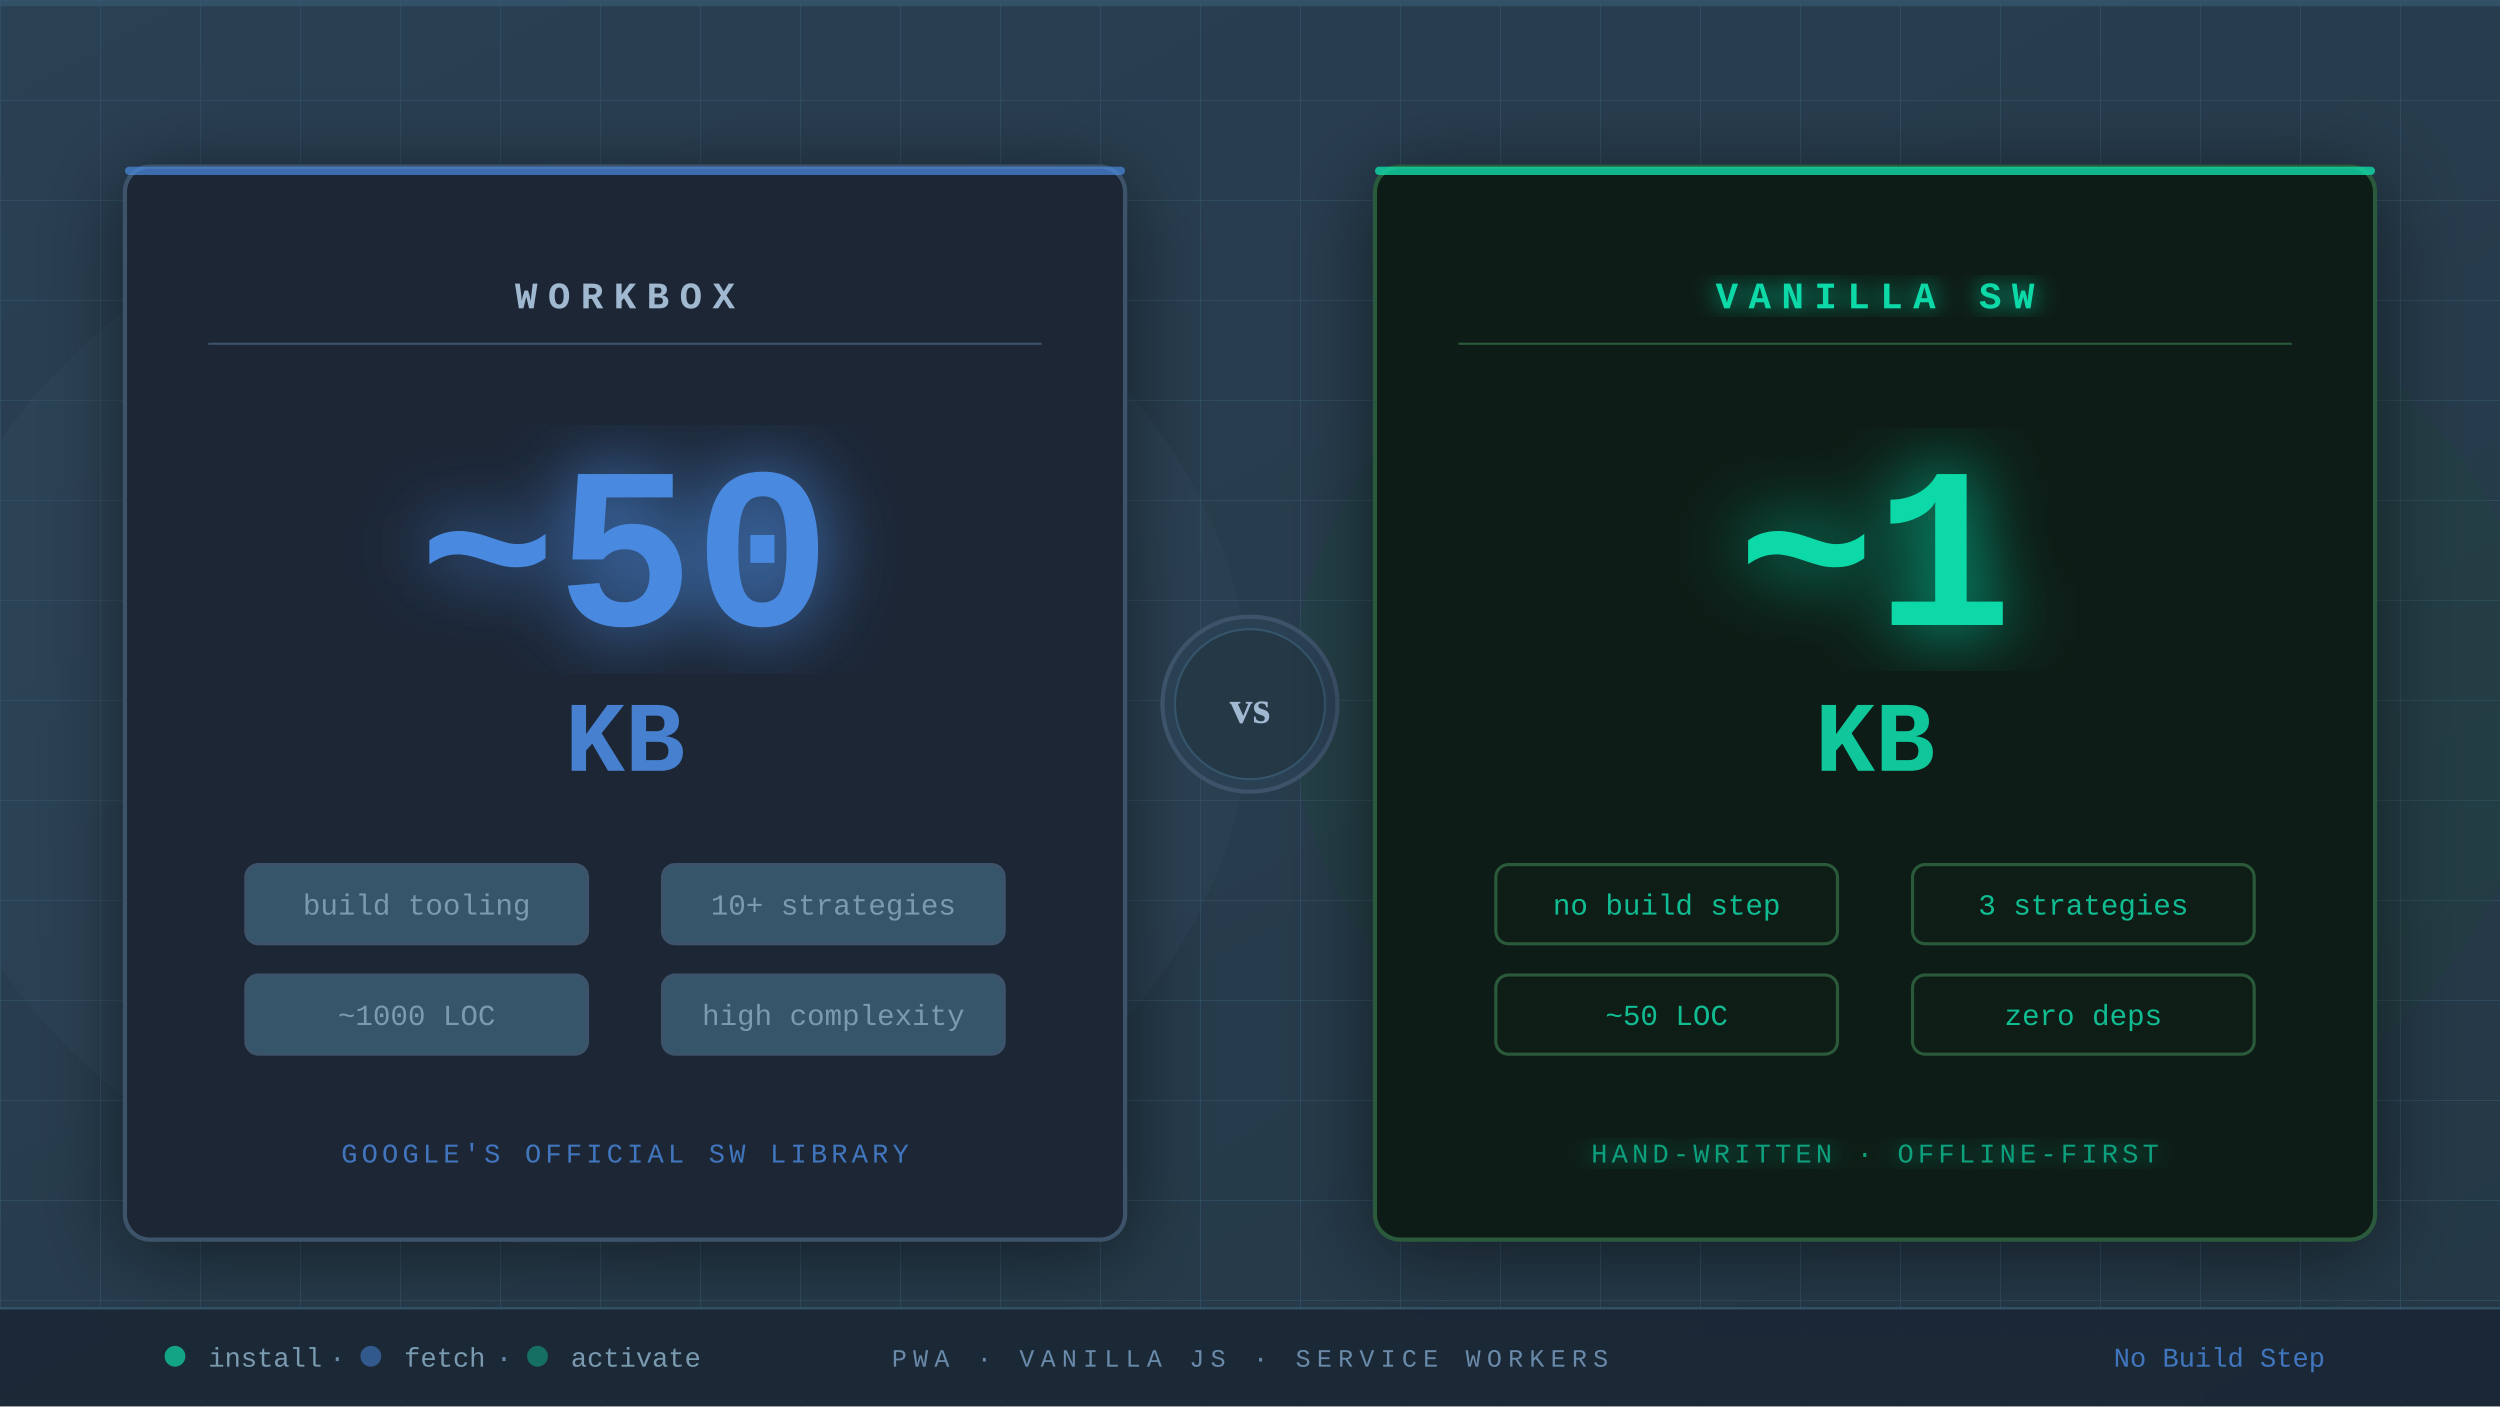
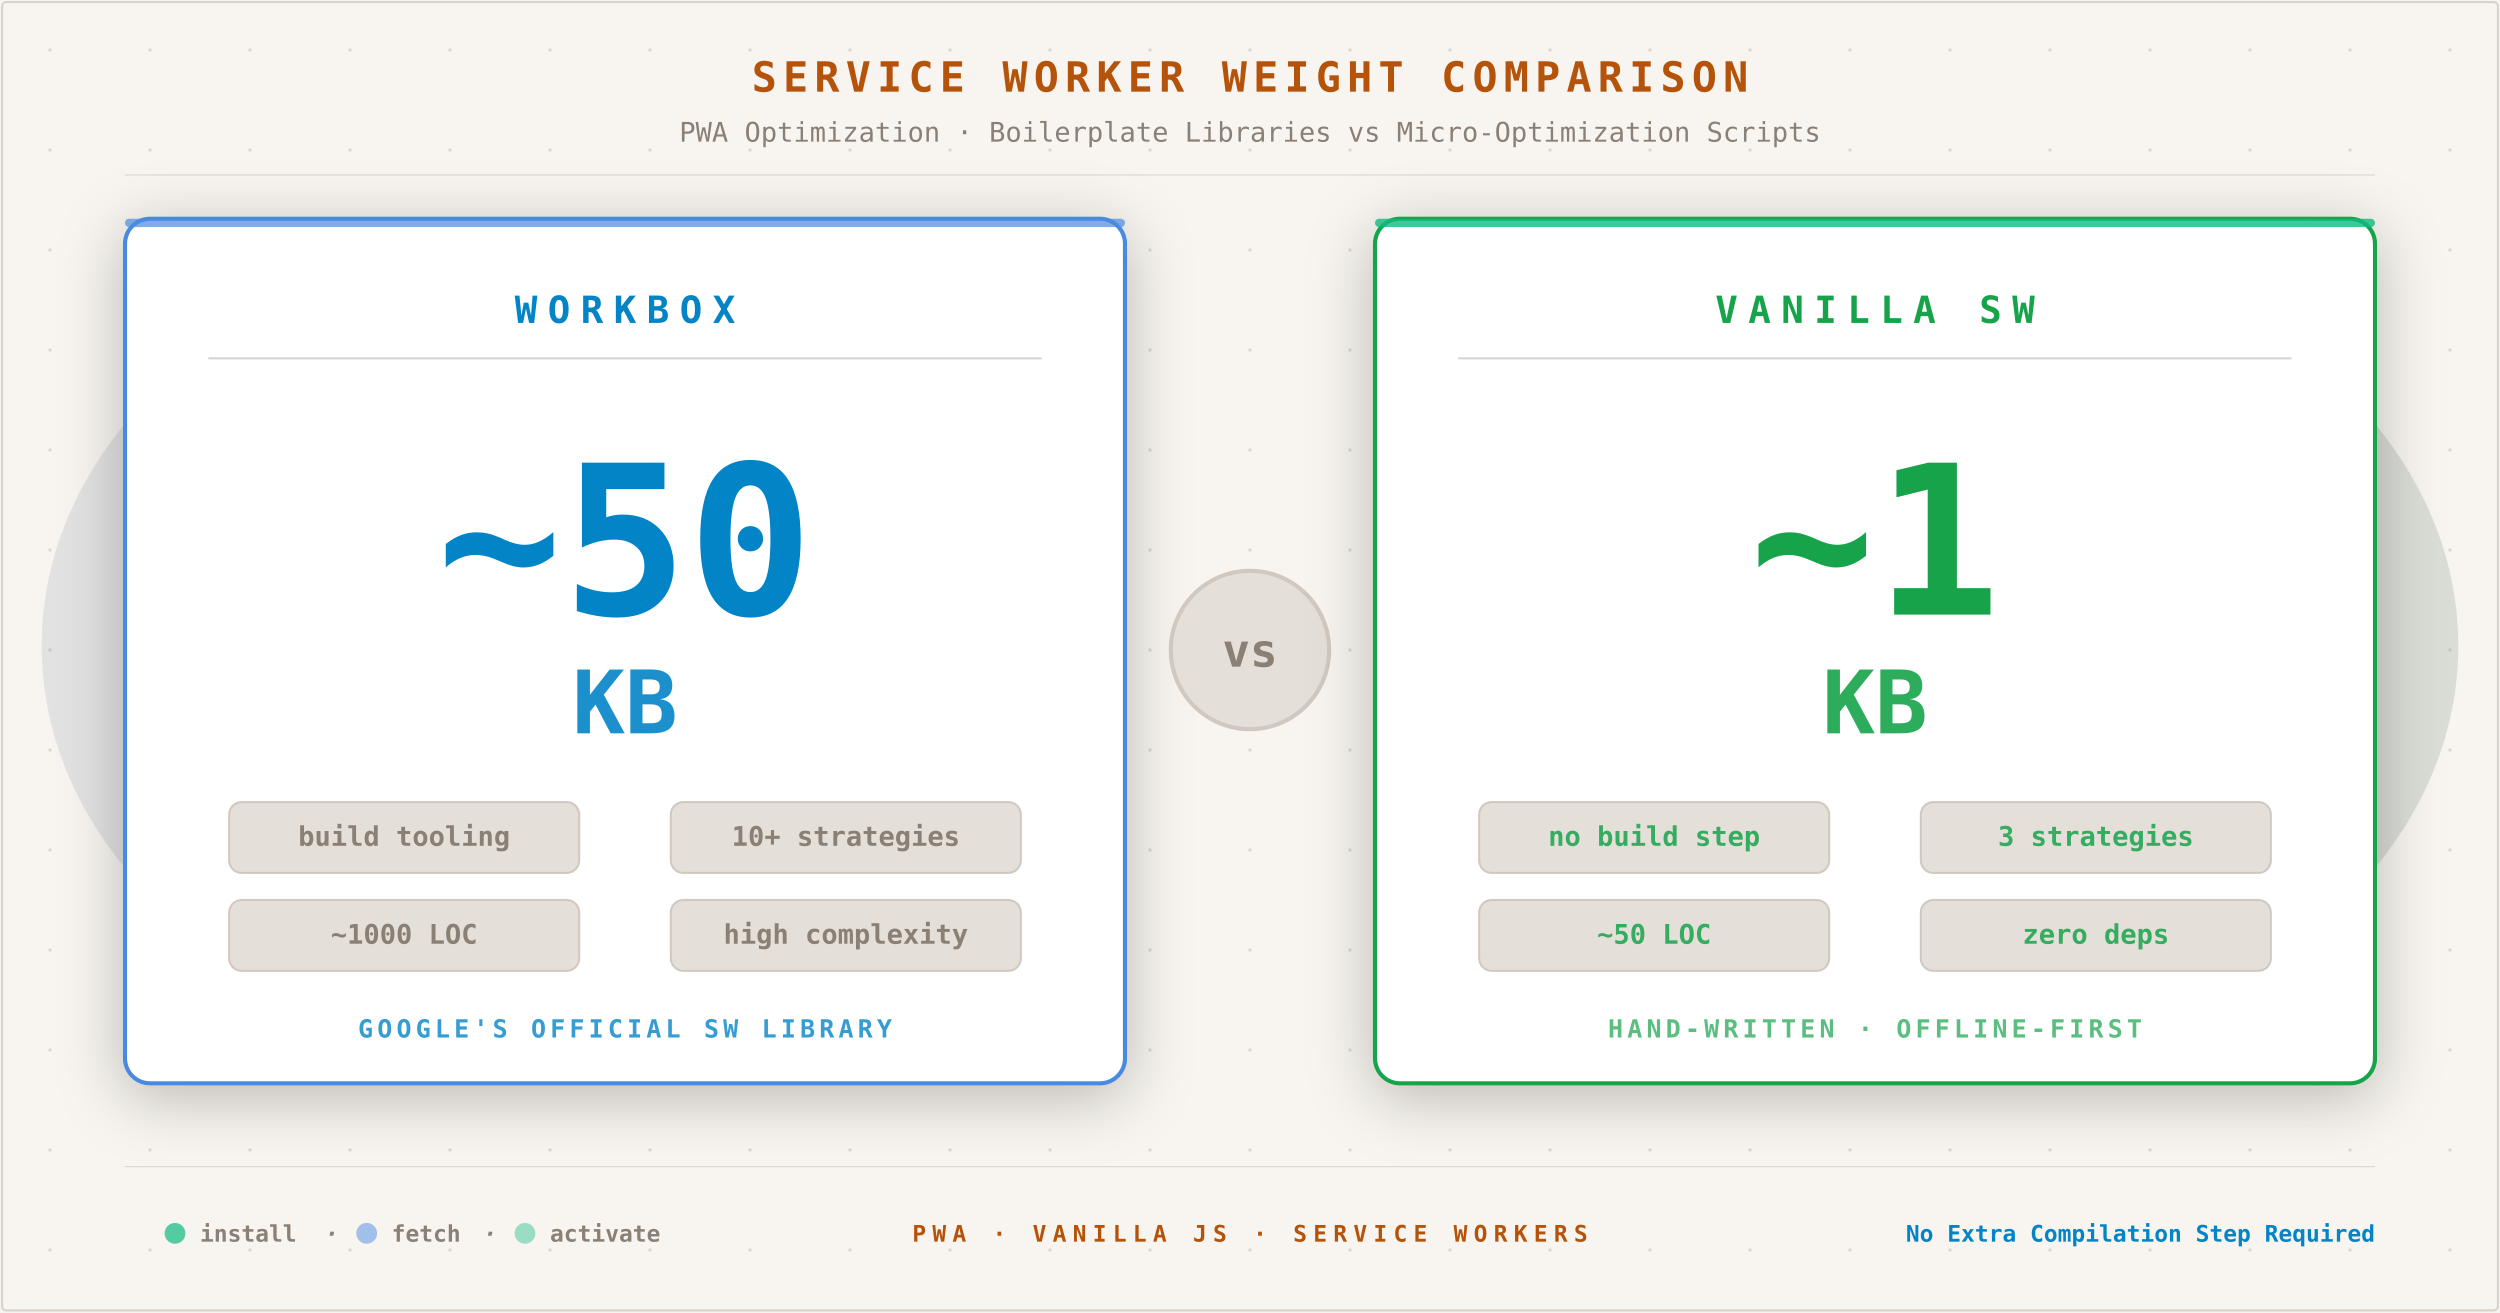
- <svg xmlns="http://www.w3.org/2000/svg" width="1200" height="675" viewBox="0 0 1200 675">
+ <svg xmlns="http://www.w3.org/2000/svg" viewBox="0 0 1200 630" width="1200" height="630">
  <defs>
-     <linearGradient id="bg" x1="0%" y1="0%" x2="100%" y2="100%">
-       <stop offset="0%" stop-color="#2A4053" />
-       <stop offset="100%" stop-color="#243846" />
-     </linearGradient>
-     <linearGradient id="leftCard" x1="0%" y1="0%" x2="0%" y2="100%">
-       <stop offset="0%" stop-color="#1A2634" />
-       <stop offset="100%" stop-color="#1A2634" />
-     </linearGradient>
-     <linearGradient id="rightCard" x1="0%" y1="0%" x2="0%" y2="100%">
-       <stop offset="0%" stop-color="#0E1E16" />
-       <stop offset="100%" stop-color="#0E1E16" />
-     </linearGradient>
+     <style>
+       .canvas-bg { fill: #f8f5f0; }
+       .grid-dots { fill: #332D28; opacity: 0.15; }
+       .frame-border { stroke: #D1C9C0; opacity: 0.8; }
+       .panel-bg-left { fill: #FFFFFF; stroke: #4A8AE0; }
+       .panel-bg-right { fill: #FFFFFF; stroke: #16A34A; }
+       .inner-badge-bg { fill: #E5DFD9; stroke: #D1C9C0; }
+       .text-primary { fill: #332D28; }
+       .text-title { fill: #B45309; }
+       .text-muted { fill: #8A8075; }
+       .text-comment { fill: #8A8075; font-style: italic; }
+       .accent-blue-txt { fill: #0284C7; }
+       .accent-ok-txt { fill: #16A34A; }
+       .center-vs-bg { fill: #E5DFD9; stroke: #D1C9C0; }
+       @media (prefers-color-scheme: dark) {
+         .canvas-bg { fill: #161616; }
+         .grid-dots { fill: #453E38; opacity: 0.3; }
+         .frame-border { stroke: #453E38; opacity: 0.6; }
+         .panel-bg-left { fill: #1A2634; stroke: #3D536A; }
+         .panel-bg-right { fill: #0E1E16; stroke: #2A5A3A; }
+         .inner-badge-bg { fill: #35556B; stroke: #3D536A; }
+         .text-primary { fill: #F8F5F0; }
+         .text-title { fill: #F59E0B; }
+         .text-muted { fill: #A3978E; }
+         .text-comment { fill: #7A6A5C; }
+         .accent-blue-txt { fill: #4A8AE0; }
+         .accent-ok-txt { fill: #10D9A8; }
+         .center-vs-bg { fill: #2A4053; stroke: #3D536A; }
+       }
+     </style>
    <pattern id="grid" width="48" height="48" patternUnits="userSpaceOnUse">
-       <path d="M 48 0 L 0 0 0 48" fill="none" stroke="#35556B" stroke-width="0.6" />
+       <circle class="grid-dots" cx="24" cy="24" r="0.8" />
    </pattern>
-     <filter id="blueGlow" x="-30%" y="-30%" width="160%" height="160%">
-       <feGaussianBlur stdDeviation="18" result="blur" />
-       <feMerge>
-         <feMergeNode in="blur" />
-         <feMergeNode in="SourceGraphic" />
-       </feMerge>
-     </filter>
-     <filter id="mintGlow" x="-30%" y="-30%" width="160%" height="160%">
-       <feGaussianBlur stdDeviation="18" result="blur" />
-       <feMerge>
-         <feMergeNode in="blur" />
-         <feMergeNode in="SourceGraphic" />
-       </feMerge>
-     </filter>
    <filter id="softShadow">
-       <feDropShadow dx="0" dy="6" stdDeviation="20" flood-color="#000" flood-opacity="0.5" />
-     </filter>
-     <filter id="labelGlow" x="-10%" y="-30%" width="120%" height="160%">
-       <feGaussianBlur stdDeviation="6" result="blur" />
-       <feMerge>
-         <feMergeNode in="blur" />
-         <feMergeNode in="SourceGraphic" />
-       </feMerge>
+       <feDropShadow dx="0" dy="6" stdDeviation="15" flood-color="#000" flood-opacity="0.25" />
    </filter>
  </defs>
-   <rect width="1200" height="675" fill="url(#bg)" />
-   <rect width="1200" height="675" fill="url(#grid)" />
-   <ellipse cx="280" cy="338" rx="320" ry="260" fill="#35556B" opacity="0.18" />
-   <ellipse cx="920" cy="338" rx="300" ry="240" fill="#1A4A30" opacity="0.22" />
-   <rect x="0" y="0" width="1200" height="3" fill="#35556B" opacity="0.8" />
-   <rect x="60" y="80" width="480" height="515" rx="12" fill="url(#leftCard)" stroke="#3D536A" stroke-width="2" filter="url(#softShadow)" />
-   <rect x="60" y="80" width="480" height="4" rx="2" fill="#4A8AE0" opacity="0.7" />
-   <text x="300" y="148" font-family="Courier New, Courier, monospace" font-size="18" font-weight="bold" fill="#A0B8D0" text-anchor="middle" letter-spacing="5">WORKBOX</text>
-   <line x1="100" y1="165" x2="500" y2="165" stroke="#3D536A" stroke-width="1" />
-   <text x="300" y="300" font-family="Courier New, Courier, monospace" font-size="110" font-weight="bold" fill="#4A8AE0" text-anchor="middle" filter="url(#blueGlow)">~50</text>
-   <text x="300" y="370" font-family="Courier New, Courier, monospace" font-size="48" font-weight="bold" fill="#4A8AE0" text-anchor="middle" opacity="0.9">KB</text>
-   <rect x="118" y="415" width="164" height="38" rx="6" fill="#35556B" stroke="#3D536A" stroke-width="1.5" />
-   <text x="200" y="439" font-family="Courier New, Courier, monospace" font-size="14" fill="#7A9AB0" text-anchor="middle">build tooling</text>
-   <rect x="318" y="415" width="164" height="38" rx="6" fill="#35556B" stroke="#3D536A" stroke-width="1.5" />
-   <text x="400" y="439" font-family="Courier New, Courier, monospace" font-size="14" fill="#7A9AB0" text-anchor="middle">10+ strategies</text>
-   <rect x="118" y="468" width="164" height="38" rx="6" fill="#35556B" stroke="#3D536A" stroke-width="1.5" />
-   <text x="200" y="492" font-family="Courier New, Courier, monospace" font-size="14" fill="#7A9AB0" text-anchor="middle">~1000 LOC</text>
-   <rect x="318" y="468" width="164" height="38" rx="6" fill="#35556B" stroke="#3D536A" stroke-width="1.5" />
-   <text x="400" y="492" font-family="Courier New, Courier, monospace" font-size="14" fill="#7A9AB0" text-anchor="middle">high complexity</text>
-   <text x="300" y="558" font-family="Courier New, Courier, monospace" font-size="13" fill="#4A8AE0" text-anchor="middle" opacity="0.8" letter-spacing="2">GOOGLE'S OFFICIAL SW LIBRARY</text>
-   <circle cx="600" cy="338" r="42" fill="#2A4053" stroke="#3D536A" stroke-width="2" />
-   <circle cx="600" cy="338" r="36" fill="#243846" stroke="#35556B" stroke-width="1" />
-   <text x="600" y="347" font-family="Georgia, Times New Roman, serif" font-size="22" font-weight="bold" fill="#A0B8D0" text-anchor="middle">vs</text>
-   <rect x="660" y="80" width="480" height="515" rx="12" fill="url(#rightCard)" stroke="#2A5A3A" stroke-width="2" filter="url(#softShadow)" />
-   <rect x="660" y="80" width="480" height="4" rx="2" fill="#10D9A8" opacity="0.8" />
-   <text x="900" y="148" font-family="Courier New, Courier, monospace" font-size="18" font-weight="bold" fill="#10D9A8" text-anchor="middle" letter-spacing="5" filter="url(#labelGlow)">VANILLA SW</text>
-   <line x1="700" y1="165" x2="1100" y2="165" stroke="#2A5A3A" stroke-width="1" />
-   <text x="900" y="300" font-family="Courier New, Courier, monospace" font-size="110" font-weight="bold" fill="#10D9A8" text-anchor="middle" filter="url(#mintGlow)">~1</text>
-   <text x="900" y="370" font-family="Courier New, Courier, monospace" font-size="48" font-weight="bold" fill="#10D9A8" text-anchor="middle" opacity="0.9">KB</text>
-   <rect x="718" y="415" width="164" height="38" rx="6" fill="#0E1E16" stroke="#2A5A3A" stroke-width="1.5" />
-   <text x="800" y="439" font-family="Courier New, Courier, monospace" font-size="14" fill="#10D9A8" text-anchor="middle" opacity="0.85">no build step</text>
-   <rect x="918" y="415" width="164" height="38" rx="6" fill="#0E1E16" stroke="#2A5A3A" stroke-width="1.5" />
-   <text x="1000" y="439" font-family="Courier New, Courier, monospace" font-size="14" fill="#10D9A8" text-anchor="middle" opacity="0.85">3 strategies</text>
-   <rect x="718" y="468" width="164" height="38" rx="6" fill="#0E1E16" stroke="#2A5A3A" stroke-width="1.5" />
-   <text x="800" y="492" font-family="Courier New, Courier, monospace" font-size="14" fill="#10D9A8" text-anchor="middle" opacity="0.85">~50 LOC</text>
-   <rect x="918" y="468" width="164" height="38" rx="6" fill="#0E1E16" stroke="#2A5A3A" stroke-width="1.5" />
-   <text x="1000" y="492" font-family="Courier New, Courier, monospace" font-size="14" fill="#10D9A8" text-anchor="middle" opacity="0.85">zero deps</text>
-   <text x="900" y="558" font-family="Courier New, Courier, monospace" font-size="13" fill="#10D9A8" text-anchor="middle" opacity="0.7" letter-spacing="2" filter="url(#labelGlow)">HAND-WRITTEN · OFFLINE-FIRST</text>
-   <rect x="0" y="628" width="1200" height="47" fill="#1A2634" opacity="0.9" />
-   <line x1="0" y1="628" x2="1200" y2="628" stroke="#35556B" stroke-width="1" />
-   <circle cx="84" cy="651" r="5" fill="#10D9A8" opacity="0.7" />
-   <text x="100" y="656" font-family="Courier New, Courier, monospace" font-size="13" fill="#7A9AB0">install</text>
-   <text x="158" y="656" font-family="Courier New, Courier, monospace" font-size="13" fill="#6A8AAA">·</text>
-   <circle cx="178" cy="651" r="5" fill="#4A8AE0" opacity="0.5" />
-   <text x="194" y="656" font-family="Courier New, Courier, monospace" font-size="13" fill="#7A9AB0">fetch</text>
-   <text x="238" y="656" font-family="Courier New, Courier, monospace" font-size="13" fill="#6A8AAA">·</text>
-   <circle cx="258" cy="651" r="5" fill="#10D9A8" opacity="0.4" />
-   <text x="274" y="656" font-family="Courier New, Courier, monospace" font-size="13" fill="#7A9AB0">activate</text>
-   <text x="600" y="656" font-family="Courier New, Courier, monospace" font-size="12" fill="#6A8AAA" text-anchor="middle" letter-spacing="3">PWA · VANILLA JS · SERVICE WORKERS</text>
-   <text x="1116" y="656" font-family="Courier New, Courier, monospace" font-size="13" fill="#4A8AE0" text-anchor="end" opacity="0.8">No Build Step</text>
+   <rect class="canvas-bg" width="1200" height="630" />
+   <rect width="1200" height="630" fill="url(#grid)" />
+   <rect class="frame-border" x="1" y="1" width="1198" height="628" fill="none" stroke-width="1" rx="2" />
+   <text class="text-title" x="600" y="44" font-family="'JetBrains Mono', monospace" font-size="20" font-weight="700" letter-spacing="3" text-anchor="middle">SERVICE WORKER WEIGHT COMPARISON</text>
+   <text class="text-muted" x="600" y="68" font-family="'JetBrains Mono', monospace" font-size="13" font-weight="500" text-anchor="middle">PWA Optimization · Boilerplate Libraries vs Micro-Optimization Scripts</text>
+   <line class="frame-border" x1="60" y1="84" x2="1140" y2="84" stroke-width="0.5" />
+   <ellipse cx="280" cy="310" rx="260" ry="200" fill="#35556B" opacity="0.12" />
+   <ellipse cx="920" cy="310" rx="260" ry="200" fill="#1A4A30" opacity="0.14" />
+   <rect class="panel-bg-left" x="60" y="105" width="480" height="415" rx="12" stroke-width="2" filter="url(#softShadow)" />
+   <rect x="60" y="105" width="480" height="4" rx="2" fill="#4A8AE0" opacity="0.7" />
+   <text class="accent-blue-txt" x="300" y="155" font-family="'JetBrains Mono', monospace" font-size="18" font-weight="bold" text-anchor="middle" letter-spacing="5">WORKBOX</text>
+   <line class="frame-border" x1="100" y1="172" x2="500" y2="172" stroke-width="1" />
+   <text class="accent-blue-txt" x="300" y="295" font-family="'JetBrains Mono', monospace" font-size="100" font-weight="bold" text-anchor="middle">~50</text>
+   <text class="accent-blue-txt" x="300" y="352" font-family="'JetBrains Mono', monospace" font-size="42" font-weight="bold" text-anchor="middle" opacity="0.9">KB</text>
+   <rect class="inner-badge-bg" x="110" y="385" width="168" height="34" rx="6" stroke-width="1" />
+   <text class="text-muted" x="194" y="406" font-family="'JetBrains Mono', monospace" font-size="13" text-anchor="middle" font-weight="bold">build tooling</text>
+   <rect class="inner-badge-bg" x="322" y="385" width="168" height="34" rx="6" stroke-width="1" />
+   <text class="text-muted" x="406" y="406" font-family="'JetBrains Mono', monospace" font-size="13" text-anchor="middle" font-weight="bold">10+ strategies</text>
+   <rect class="inner-badge-bg" x="110" y="432" width="168" height="34" rx="6" stroke-width="1" />
+   <text class="text-muted" x="194" y="453" font-family="'JetBrains Mono', monospace" font-size="13" text-anchor="middle" font-weight="bold">~1000 LOC</text>
+   <rect class="inner-badge-bg" x="322" y="432" width="168" height="34" rx="6" stroke-width="1" />
+   <text class="text-muted" x="406" y="453" font-family="'JetBrains Mono', monospace" font-size="13" text-anchor="middle" font-weight="bold">high complexity</text>
+   <text class="accent-blue-txt" x="300" y="498" font-family="'JetBrains Mono', monospace" font-size="12" text-anchor="middle" opacity="0.8" letter-spacing="2" font-weight="bold">GOOGLE'S OFFICIAL SW LIBRARY</text>
+   <circle class="center-vs-bg" cx="600" cy="312" r="38" stroke-width="2" />
+   <text class="text-muted" x="600" y="320" font-family="'JetBrains Mono', monospace" font-size="22" font-weight="bold" text-anchor="middle">vs</text>
+   <rect class="panel-bg-right" x="660" y="105" width="480" height="415" rx="12" stroke-width="2" filter="url(#softShadow)" />
+   <rect x="660" y="105" width="480" height="4" rx="2" fill="#10B981" opacity="0.8" />
+   <text class="accent-ok-txt" x="900" y="155" font-family="'JetBrains Mono', monospace" font-size="18" font-weight="bold" text-anchor="middle" letter-spacing="5">VANILLA SW</text>
+   <line class="frame-border" x1="700" y1="172" x2="1100" y2="172" stroke-width="1" />
+   <text class="accent-ok-txt" x="900" y="295" font-family="'JetBrains Mono', monospace" font-size="100" font-weight="bold" text-anchor="middle">~1</text>
+   <text class="accent-ok-txt" x="900" y="352" font-family="'JetBrains Mono', monospace" font-size="42" font-weight="bold" text-anchor="middle" opacity="0.9">KB</text>
+   <rect class="inner-badge-bg" x="710" y="385" width="168" height="34" rx="6" stroke-width="1" />
+   <text class="accent-ok-txt" x="794" y="406" font-family="'JetBrains Mono', monospace" font-size="13" text-anchor="middle" font-weight="bold" opacity="0.85">no build step</text>
+   <rect class="inner-badge-bg" x="922" y="385" width="168" height="34" rx="6" stroke-width="1" />
+   <text class="accent-ok-txt" x="1006" y="406" font-family="'JetBrains Mono', monospace" font-size="13" text-anchor="middle" font-weight="bold" opacity="0.85">3 strategies</text>
+   <rect class="inner-badge-bg" x="710" y="432" width="168" height="34" rx="6" stroke-width="1" />
+   <text class="accent-ok-txt" x="794" y="453" font-family="'JetBrains Mono', monospace" font-size="13" text-anchor="middle" font-weight="bold" opacity="0.85">~50 LOC</text>
+   <rect class="inner-badge-bg" x="922" y="432" width="168" height="34" rx="6" stroke-width="1" />
+   <text class="accent-ok-txt" x="1006" y="453" font-family="'JetBrains Mono', monospace" font-size="13" text-anchor="middle" font-weight="bold" opacity="0.85">zero deps</text>
+   <text class="accent-ok-txt" x="900" y="498" font-family="'JetBrains Mono', monospace" font-size="12" text-anchor="middle" opacity="0.7" letter-spacing="2" font-weight="bold">HAND-WRITTEN · OFFLINE-FIRST</text>
+   <line class="frame-border" x1="60" y1="560" x2="1140" y2="560" stroke-width="0.5" />
+   <g font-family="'JetBrains Mono', monospace" font-size="11" font-weight="700">
+     <circle cx="84" cy="592" r="5" fill="#10B981" opacity="0.7" />
+     <text class="text-muted" x="96" y="596" font-weight="bold">install</text>
+     <text class="text-comment" x="156" y="596">·</text>
+     <circle cx="176" cy="592" r="5" fill="#4A8AE0" opacity="0.5" />
+     <text class="text-muted" x="188" y="596" font-weight="bold">fetch</text>
+     <text class="text-comment" x="232" y="596">·</text>
+     <circle cx="252" cy="592" r="5" fill="#10B981" opacity="0.4" />
+     <text class="text-muted" x="264" y="596" font-weight="bold">activate</text>
+     <text class="accent-blue-txt" x="1140" y="596" font-weight="bold" text-anchor="end">No Extra Compilation Step Required</text>
+   </g>
+   <text class="text-title" x="600" y="596" font-family="'JetBrains Mono', monospace" font-size="11" font-weight="bold" text-anchor="middle" letter-spacing="3">PWA · VANILLA JS · SERVICE WORKERS</text>
</svg>
